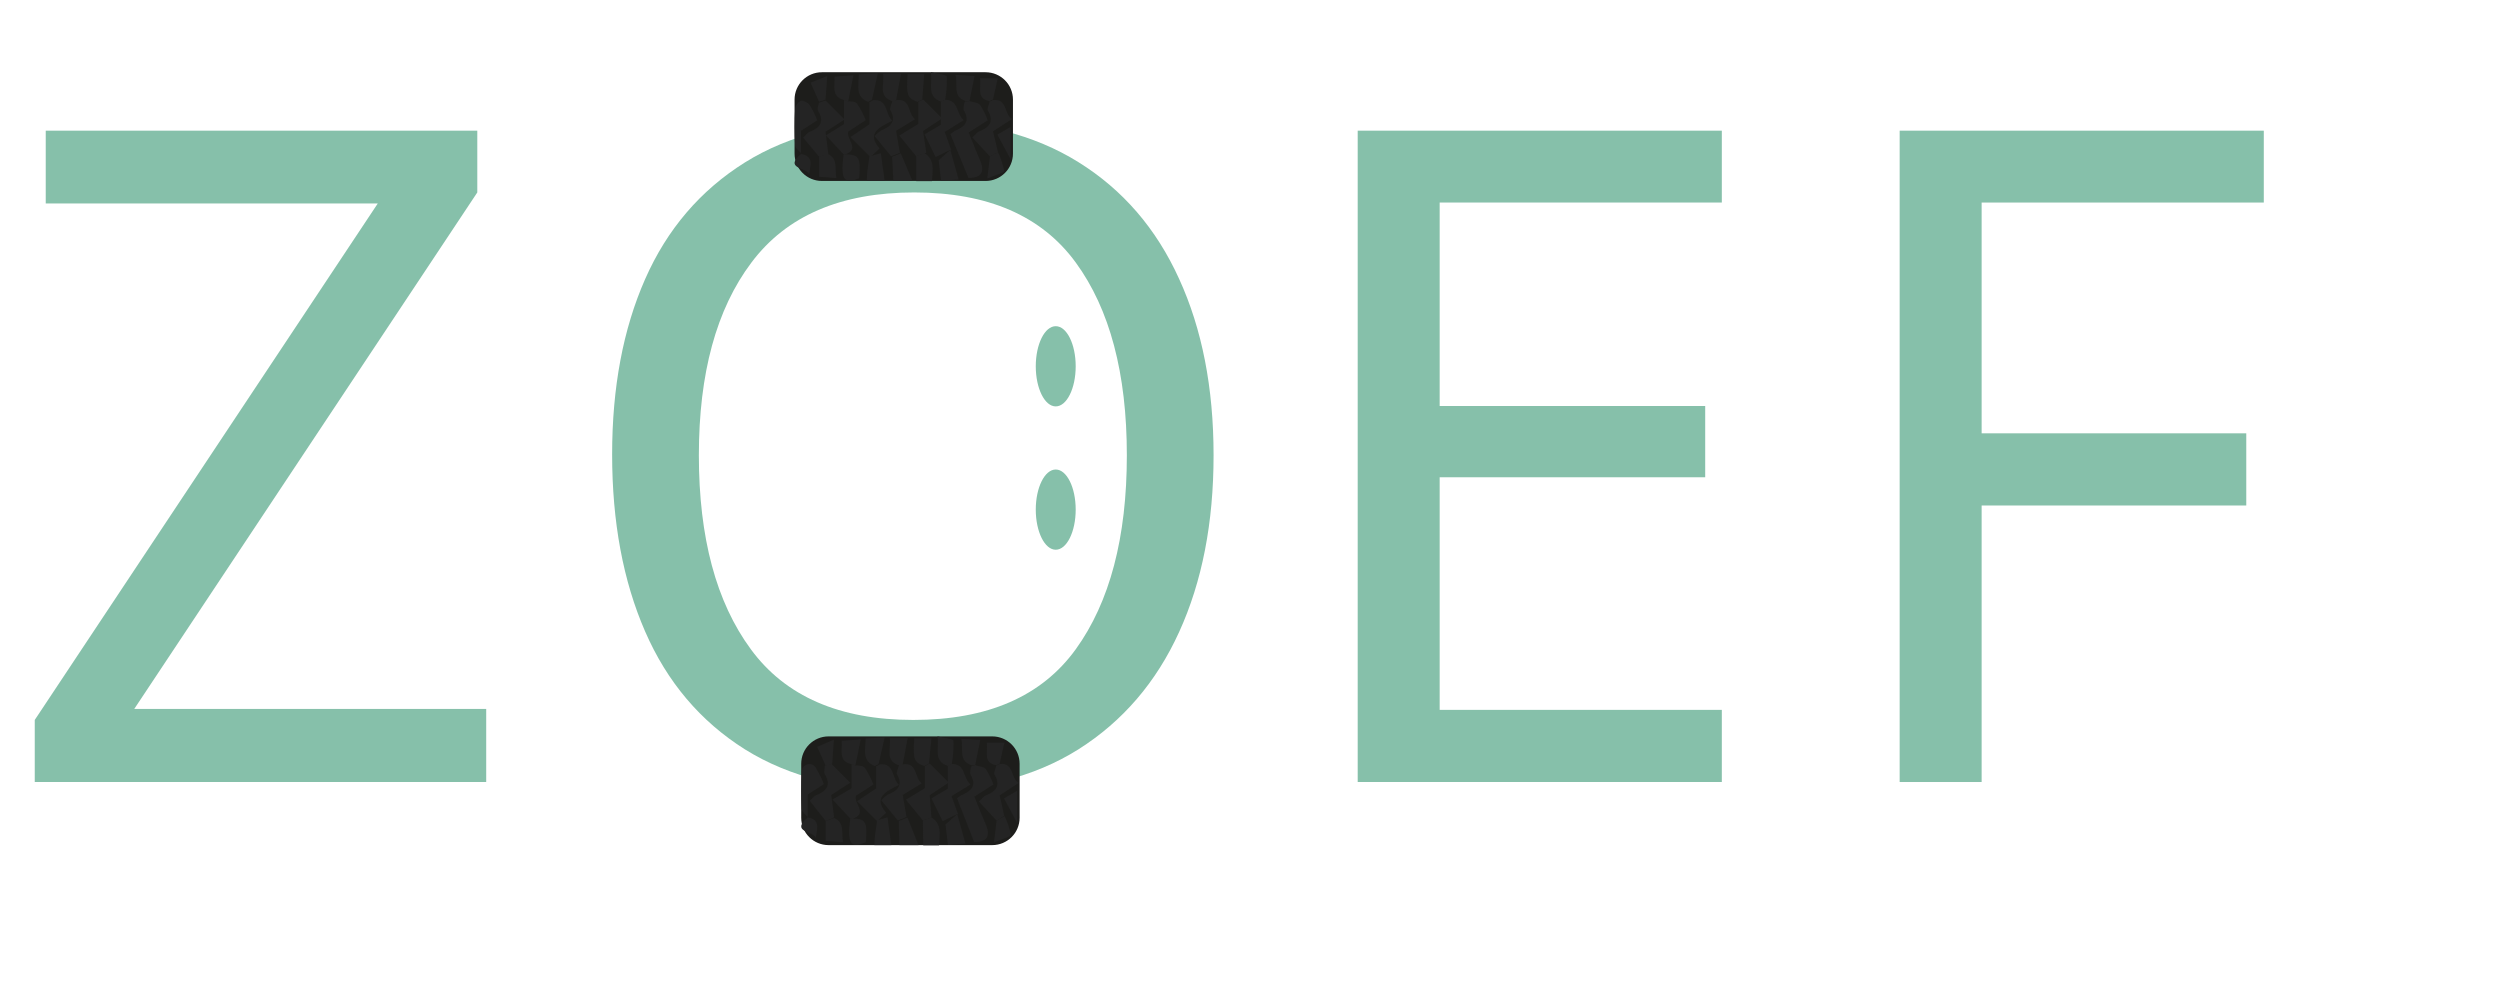
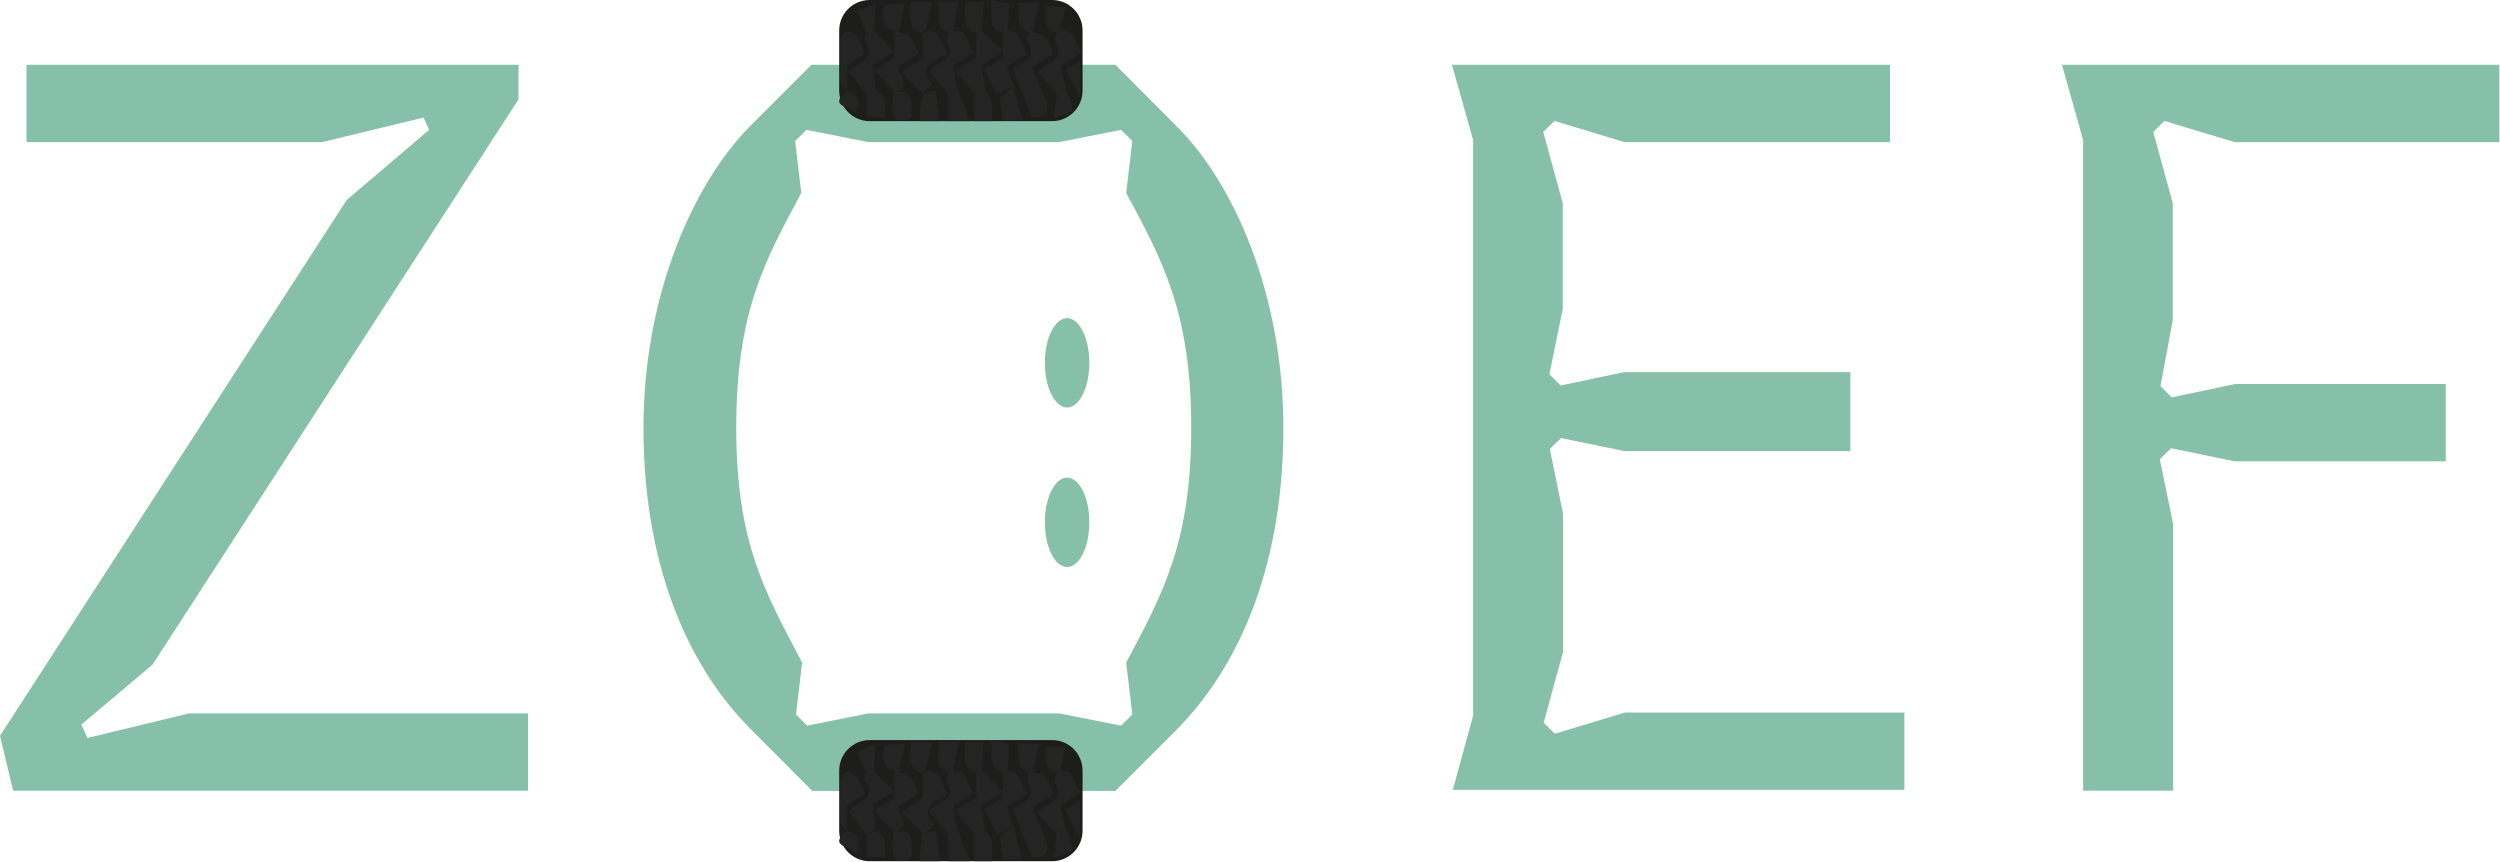
- <svg xmlns="http://www.w3.org/2000/svg" viewBox="0 0 131.52 52.13">
+ <svg xmlns="http://www.w3.org/2000/svg" viewBox="0 0 118.03 40.66">
  <defs>
-     <style>.cls-1{font-size:48px;font-family:Brevier-Regular, Brevier;}.cls-1,.cls-6{fill:#86c0aa;}.cls-2{letter-spacing:-0.01em;}.cls-3{letter-spacing:-0.02em;}.cls-4{fill:#1d1d1b;}.cls-5{fill:#242424;}</style>
+     <style>.cls-1{fill:#86c0aa;}.cls-2{fill:#1d1d1b;}.cls-3{fill:#242424;}</style>
  </defs>
  <g id="Laag_2" data-name="Laag 2">
    <g id="Laag_1-2" data-name="Laag 1">
-       <text class="cls-1" transform="translate(0 41.14)">
-         <tspan class="cls-2">Z</tspan>
-         <tspan x="29.28" y="0">OE</tspan>
-         <tspan class="cls-3" x="95.28" y="0">F</tspan>
-         <tspan x="121.92" y="0"> </tspan>
-       </text>
-       <rect class="cls-4" x="42.15" y="38.74" width="11.49" height="5.72" rx="1.44" />
-       <path class="cls-5" d="M51.3,40.26c.19.06.45.07.56.2a3.6,3.6,0,0,1,.4.81l-1,.64c.2.48.37.94.57,1.39.31.68.11,1-.58,1L50.35,42a1,1,0,0,1,.22-.16c.52-.23.85-.5.47-1.12,0-.09,0-.28.07-.42Z" />
-       <path class="cls-5" d="M47.49,40.21c.8-.11.59.69,1,1l-1,.61.2,1.16-.46.18-.87-1.06a2.05,2.05,0,0,1,.33-.29c.53-.21.85-.49.48-1.11,0-.09.08-.3.13-.45Z" />
-       <path class="cls-5" d="M43.44,43.19l-.84-1.06c.17-.16.24-.26.33-.29.54-.22.82-.52.46-1.12-.06-.1,0-.28,0-.43l.34-.11,1,1-1,.64L43.88,43Z" />
-       <path class="cls-5" d="M52.43,43.17l-.93-1c.19-.18.25-.28.35-.32.53-.21.82-.5.47-1.1-.06-.1.06-.31.09-.47l.18-.09c.78-.07.56.75,1,1l-1,.65.24,1.07Z" />
-       <path class="cls-5" d="M46.09,43.15l-1-1,1-.67,0-1.16.2-.11c.78-.07.6.69,1,1.08-.66.34-1.38.65-.67,1.47l-.47.43Z" />
-       <path class="cls-5" d="M50.37,42.82l-.78.38L49,42l.86-.51V40.3l.2-.11c.76,0,.57.71,1,1.08l-1,.61.34.95Z" />
-       <path class="cls-5" d="M48.55,43.16l-.89-1.09,1-.61V40.3l.25-.13,1,1-1,.66L49,43Z" />
-       <path class="cls-5" d="M44.73,43.06l-.93-1,1-.59V40.2l.22.07c.17,0,.41,0,.51.17a5.32,5.32,0,0,1,.42.83l-.92.59c-.14.39.66.94-.19,1.22Z" />
-       <path class="cls-5" d="M42.51,43c-.12-.14-.32-.28-.33-.43a15.54,15.54,0,0,1,0-1.93.4.4,0,0,1,.77-.19,5,5,0,0,1,.39.8l-.85.55V43Z" />
-       <path class="cls-5" d="M48.55,43.16,49,43c.57.36.43.9.4,1.47h-.83Z" />
-       <path class="cls-5" d="M50.07,40.19l-.2.11c-.78-.26-.46-.9-.55-1.56.35.09.83.13.84.23A5.62,5.62,0,0,1,50.07,40.19Z" />
-       <path class="cls-5" d="M46.22,40.19l-.2.11c-.69-.28-.49-.85-.48-1.45l1-.05Z" />
-       <path class="cls-5" d="M47.28,43.19l.46-.18.58,1.45h-1Z" />
-       <path class="cls-5" d="M48.87,40.17l-.25.13c-.54-.2-.6-.36-.52-1.46H49Z" />
-       <path class="cls-5" d="M44.73,43.06l.06,0c.75,0,.85.15.76,1.25C44.78,44.62,44.55,44.46,44.73,43.06Z" />
-       <path class="cls-5" d="M47.49,40.21l-.14.07c-.84-.24-.46-.9-.54-1.45h.94Z" />
-       <path class="cls-5" d="M45,40.27l-.22-.07c-.69-.17-.46-.72-.5-1.23l1-.07Z" />
-       <path class="cls-5" d="M46.07,43.17l.62-.17.2,1.46H46c0-.46.09-.88.14-1.31Z" />
-       <path class="cls-5" d="M51.3,40.26l-.19,0c-.71-.25-.41-.84-.54-1.39l1,.06Z" />
-       <path class="cls-5" d="M50.36,42.83l.43,1.55-.92.07-.13-1.08.62-.54Z" />
-       <path class="cls-5" d="M43.44,43.19l.44-.16c.58.26.37.77.47,1.28l-.91-.07Z" />
-       <path class="cls-5" d="M43.78,40.18l-.34.11-.45-1,.88-.38Z" />
-       <path class="cls-5" d="M52.59,40.17l-.18.09c-.72-.14-.42-.7-.5-1.19l.93,0Z" />
-       <path class="cls-5" d="M52.43,43.17l.42-.24a4.12,4.12,0,0,1,.33,1c0,.08-.47.21-.89.39Z" />
-       <path class="cls-5" d="M52.82,42l.69-.4v1.69Z" />
-       <path class="cls-5" d="M42.49,43c.7.12.48.63.43,1.08-.12-.37-1.37-.29-.41-1.09Z" />
-       <rect class="cls-4" x="41.8" y="3.8" width="11.49" height="5.72" rx="1.44" />
-       <path class="cls-5" d="M51,5.32c.19.06.45.07.56.2a3.6,3.6,0,0,1,.4.81l-1,.64c.2.48.37.94.57,1.39.31.68.11,1-.58,1L50,7.06a1.54,1.54,0,0,1,.22-.17c.52-.22.85-.49.47-1.11,0-.09,0-.28.07-.43Z" />
-       <path class="cls-5" d="M47.14,5.27c.8-.11.59.69,1,1l-1,.61.2,1.16-.46.18-.87-1.06a2.05,2.05,0,0,1,.33-.29c.53-.22.85-.49.48-1.11,0-.09.08-.3.13-.45Z" />
-       <path class="cls-5" d="M43.09,8.24l-.84-1c.17-.16.24-.26.33-.3.54-.21.82-.52.46-1.11-.06-.1,0-.29.05-.43l.34-.11,1,1-1,.64.15,1.19Z" />
-       <path class="cls-5" d="M52.08,8.23l-.93-1c.19-.17.25-.27.35-.31.53-.21.82-.5.47-1.11-.06-.1.06-.3.09-.46l.18-.09c.78-.07.56.74,1,1l-1,.65L52.5,8Z" />
-       <path class="cls-5" d="M45.74,8.21l-1-1,1-.67,0-1.16.2-.11c.78-.07.6.69,1,1.08-.66.34-1.38.65-.67,1.46l-.47.44Z" />
-       <path class="cls-5" d="M50,7.88l-.78.38-.58-1.19.86-.51V5.35l.2-.1c.76,0,.57.71,1,1.07l-1,.62.34.95Z" />
-       <path class="cls-5" d="M48.2,8.22l-.89-1.09,1-.61V5.36l.25-.13,1,1-1,.66.17,1.14Z" />
-       <path class="cls-5" d="M44.38,8.12l-.93-1,.95-.59V5.26l.22.07c.17,0,.41,0,.5.17a4.18,4.18,0,0,1,.42.82l-.91.6c-.14.39.66.94-.19,1.21Z" />
-       <path class="cls-5" d="M42.16,8.08c-.12-.14-.32-.28-.33-.43a15.7,15.7,0,0,1,0-1.94.59.59,0,0,1,.33-.42c.11,0,.35.11.44.24a4.6,4.6,0,0,1,.39.8l-.85.55V8.1Z" />
-       <path class="cls-5" d="M48.2,8.22l.43-.17c.57.36.43.91.4,1.48H48.2Z" />
-       <path class="cls-5" d="M49.72,5.25l-.2.1c-.78-.26-.46-.89-.55-1.55.35.09.83.13.84.23A5.62,5.62,0,0,1,49.72,5.25Z" />
-       <path class="cls-5" d="M45.87,5.25l-.2.11c-.69-.28-.49-.85-.49-1.45l1-.05Z" />
-       <path class="cls-5" d="M46.93,8.25l.46-.18L48,9.52h-1Z" />
-       <path class="cls-5" d="M48.52,5.23l-.25.13c-.54-.2-.6-.36-.52-1.46h.87Z" />
-       <path class="cls-5" d="M44.38,8.12h.06c.75,0,.85.16.76,1.26C44.43,9.68,44.2,9.52,44.38,8.12Z" />
-       <path class="cls-5" d="M47.14,5.27,47,5.34c-.84-.25-.46-.9-.54-1.46h.94Z" />
-       <path class="cls-5" d="M44.62,5.33l-.22-.07c-.69-.18-.46-.72-.5-1.23l1-.07Z" />
-       <path class="cls-5" d="M45.72,8.23l.62-.17.2,1.46H45.6c0-.46.09-.88.14-1.31Z" />
-       <path class="cls-5" d="M51,5.32l-.19,0c-.71-.24-.41-.83-.54-1.38l1,.06Z" />
-       <path class="cls-5" d="M50,7.89l.43,1.55-.92.07-.13-1.08L50,7.88Z" />
-       <path class="cls-5" d="M43.09,8.24l.44-.15c.58.26.37.77.47,1.28l-.91-.07Z" />
-       <path class="cls-5" d="M43.43,5.24l-.34.11-.45-1L43.52,4Z" />
-       <path class="cls-5" d="M52.24,5.23l-.18.09c-.72-.14-.43-.7-.5-1.2l.93,0Z" />
-       <path class="cls-5" d="M52.08,8.23,52.5,8a4.12,4.12,0,0,1,.33,1c0,.08-.47.21-.89.39Z" />
-       <path class="cls-5" d="M52.47,7.08l.69-.4V8.37Z" />
-       <path class="cls-5" d="M42.14,8.1c.7.12.48.63.43,1.07-.12-.37-1.37-.28-.41-1.09Z" />
-       <ellipse class="cls-6" cx="55.54" cy="19.27" rx="1.05" ry="2.11" />
-       <ellipse class="cls-6" cx="55.54" cy="26.81" rx="1.05" ry="2.11" />
+       <path class="cls-1" d="M0,34.74,16.37,9.44l3.89-3.31L20,5.55l-4.8,1.16H1.25V3.06H24.48V4.69L7.2,31.38,3.84,34.21l.29.63,4.8-1.16h16v3.65H.62Z" />
+       <path class="cls-1" d="M30.38,20.2c0-6.34,2.4-11.57,5-14.21l2.93-2.93H52.66L55.59,6c2.64,2.64,5,7.87,5,14.21,0,7-2.4,11.56-5,14.2l-2.93,2.93H38.35L35.42,34.4C32.78,31.76,30.38,27.16,30.38,20.2Zm7.73,14.06L41,33.68H50l2.93.58.53-.53-.29-2.45c1.73-3.26,3.07-5.66,3.07-11.08s-1.34-7.88-3.07-11.09l.29-2.45-.53-.53L50,6.71H41l-2.93-.58-.53.53.29,2.45c-1.72,3.21-3.07,5.61-3.07,11.09S36.15,28,37.87,31.28l-.29,2.45Z" />
+       <path class="cls-1" d="M69.55,33.78V6.61l-1-3.55H89.23V6.71H76.7l-3.31-1-.53.52.92,3.36v5l-.63,3.08.53.53,3-.63H87.36V21.3H76.7l-3-.62-.53.52.63,3.08v6.48l-.92,3.36.53.52,3.31-1H89.91v3.65H68.59Z" />
+       <path class="cls-1" d="M98.35,6.61l-1-3.55H118V6.71H105.5l-3.31-1-.53.52.92,3.36v5.53L102,18.23l.53.53,3-.63h9.94v3.65H105.5l-3-.62-.53.52.63,3.08V37.33H98.35Z" />
+       <rect class="cls-2" x="39.62" y="34.94" width="11.49" height="5.72" rx="1.44" />
+       <path class="cls-3" d="M48.77,36.46c.2.06.46.07.57.2a4.08,4.08,0,0,1,.4.81l-1,.64c.19.47.36.94.57,1.39.3.68.1,1-.58,1l-.92-2.3a1.24,1.24,0,0,1,.23-.17c.51-.22.85-.5.47-1.11-.06-.09,0-.28.06-.43Z" />
+       <path class="cls-3" d="M45,36.41c.8-.11.58.69,1,1l-1,.61.2,1.16-.46.18-.86-1.06c.17-.16.23-.25.33-.29.52-.22.84-.5.48-1.11-.06-.1.08-.3.12-.45Z" />
+       <path class="cls-3" d="M40.91,39.38l-.84-1.06A2.05,2.05,0,0,1,40.4,38c.54-.22.82-.52.46-1.12-.06-.09,0-.28,0-.42l.34-.11,1,1-1,.63.15,1.2Z" />
+       <path class="cls-3" d="M49.9,39.37l-.93-1a2.2,2.2,0,0,1,.35-.31c.53-.21.83-.5.47-1.11-.06-.1.06-.3.1-.46l.17-.1c.79-.06.56.75,1,1l-1,.65.23,1.07Z" />
+       <path class="cls-3" d="M43.56,39.35l-1-1,1-.67,0-1.17.21-.1c.78-.07.59.68,1,1.07-.67.35-1.38.66-.67,1.47l-.48.44Z" />
+       <path class="cls-3" d="M47.84,39l-.78.38-.57-1.19.85-.51V36.49l.2-.1c.77,0,.57.71,1,1.07l-1,.62.34,1Z" />
+       <path class="cls-3" d="M46,39.36l-.9-1.09,1-.61V36.5l.24-.13,1,1-1,.66.17,1.14Z" />
+       <path class="cls-3" d="M42.2,39.26l-.93-1,.95-.58V36.39l.22.08c.18.05.42.05.51.17a4.8,4.8,0,0,1,.42.82l-.91.59c-.14.4.65,1-.2,1.22Z" />
+       <path class="cls-3" d="M40,39.22c-.11-.14-.32-.28-.33-.43,0-.64,0-1.29,0-1.94a.61.61,0,0,1,.33-.42c.12,0,.35.11.45.24a4.63,4.63,0,0,1,.38.8L40,38v1.23Z" />
+       <path class="cls-3" d="M46,39.36l.42-.17c.57.36.43.91.4,1.47H46Z" />
+       <path class="cls-3" d="M47.54,36.39l-.2.1c-.78-.26-.46-.89-.55-1.55.35.09.84.13.85.23A6.41,6.41,0,0,1,47.54,36.39Z" />
+       <path class="cls-3" d="M43.7,36.39l-.21.1c-.69-.27-.49-.84-.48-1.44l1,0Z" />
+       <path class="cls-3" d="M44.75,39.39l.46-.18.58,1.45h-1Z" />
+       <path class="cls-3" d="M46.34,36.37l-.24.13c-.54-.2-.6-.36-.53-1.46h.87Z" />
+       <path class="cls-3" d="M42.2,39.26h.06c.75,0,.86.16.76,1.26C42.25,40.82,42,40.65,42.2,39.26Z" />
+       <path class="cls-3" d="M45,36.41l-.15.07c-.84-.25-.46-.9-.54-1.46h.94Z" />
+       <path class="cls-3" d="M42.44,36.47l-.22-.08c-.69-.17-.45-.71-.5-1.22l1-.07Z" />
+       <path class="cls-3" d="M43.54,39.37l.63-.17.19,1.46h-.94c0-.46.09-.89.14-1.31Z" />
+       <path class="cls-3" d="M48.77,36.46l-.19,0c-.71-.24-.4-.83-.53-1.38l1,.06Z" />
+       <path class="cls-3" d="M47.83,39l.43,1.55-.92.07-.13-1.08.63-.55Z" />
+       <path class="cls-3" d="M40.91,39.38l.44-.15c.58.26.37.77.47,1.28l-.91-.07Z" />
+       <path class="cls-3" d="M41.25,36.38l-.34.11-.45-1,.88-.38Z" />
+       <path class="cls-3" d="M50.06,36.36l-.17.1c-.72-.14-.43-.7-.51-1.2l.93,0Z" />
+       <path class="cls-3" d="M49.9,39.37l.42-.24a4.12,4.12,0,0,1,.33,1c0,.08-.47.21-.89.39Z" />
+       <path class="cls-3" d="M50.29,38.22l.7-.4v1.69Z" />
+       <path class="cls-3" d="M40,39.24c.7.12.49.63.43,1.07C40.27,39.94,39,40,40,39.22Z" />
+       <rect class="cls-2" x="39.62" width="11.49" height="5.72" rx="1.44" />
+       <path class="cls-3" d="M48.77,1.52c.2.06.46.07.57.2a4.27,4.27,0,0,1,.4.8l-1,.65c.19.47.36.94.57,1.39.3.68.1,1-.58,1l-.92-2.3a.91.91,0,0,1,.23-.17c.51-.22.85-.5.47-1.11-.06-.1,0-.28.06-.43Z" />
+       <path class="cls-3" d="M45,1.47c.8-.11.58.69,1,1l-1,.61.2,1.16-.46.18-.86-1.07c.17-.15.23-.24.33-.28.52-.22.84-.5.48-1.11-.06-.1.08-.3.12-.45Z" />
+       <path class="cls-3" d="M40.91,4.44l-.84-1.06a2.05,2.05,0,0,1,.33-.29c.54-.22.82-.52.46-1.12-.06-.09,0-.28,0-.42l.34-.12,1,1-1,.64.15,1.2Z" />
+       <path class="cls-3" d="M49.9,4.43,49,3.4c.19-.17.26-.28.35-.31.53-.22.83-.5.47-1.11-.06-.1.06-.3.1-.46l.17-.1c.79-.07.56.75,1,1.05l-1,.65.23,1.07Z" />
+       <path class="cls-3" d="M43.56,4.41l-1-1,1-.67,0-1.17.21-.1c.78-.07.59.68,1,1.07C44,2.87,43.31,3.18,44,4l-.48.44Z" />
+       <path class="cls-3" d="M47.84,4.08l-.78.38-.57-1.19.85-.52V1.55l.2-.1c.77-.05.57.7,1,1.07l-1,.62.34.95Z" />
+       <path class="cls-3" d="M46,4.42l-.9-1.09,1-.61V1.55l.24-.12,1,1-1,.65.17,1.15Z" />
+       <path class="cls-3" d="M42.2,4.32l-.93-1,.95-.59V1.45l.22.08c.18.05.42.05.51.17a4.8,4.8,0,0,1,.42.82l-.91.59c-.14.39.65.95-.2,1.22Z" />
+       <path class="cls-3" d="M40,4.28c-.11-.14-.32-.28-.33-.43,0-.65,0-1.29,0-1.94A.59.59,0,0,1,40,1.49c.12,0,.35.11.45.23a5.47,5.47,0,0,1,.38.8L40,3.07V4.3Z" />
+       <path class="cls-3" d="M46,4.42l.42-.17c.57.36.43.91.4,1.47H46Z" />
+       <path class="cls-3" d="M47.54,1.45l-.2.1c-.78-.26-.46-.9-.55-1.55.35.09.84.13.85.22A6.45,6.45,0,0,1,47.54,1.45Z" />
+       <path class="cls-3" d="M43.7,1.45l-.21.1C42.8,1.28,43,.71,43,.11l1,0Z" />
+       <path class="cls-3" d="M44.75,4.45l.46-.18.58,1.45h-1Z" />
+       <path class="cls-3" d="M46.34,1.43l-.24.12c-.54-.19-.6-.35-.53-1.45h.87Z" />
+       <path class="cls-3" d="M42.2,4.32h.06c.75,0,.86.16.76,1.25C42.25,5.87,42,5.71,42.2,4.32Z" />
+       <path class="cls-3" d="M45,1.47l-.15.07c-.84-.25-.46-.9-.54-1.46h.94Z" />
+       <path class="cls-3" d="M42.44,1.53l-.22-.08c-.69-.17-.45-.71-.5-1.22l1-.07Z" />
+       <path class="cls-3" d="M43.54,4.43l.63-.17.19,1.46h-.94c0-.47.09-.89.14-1.31Z" />
+       <path class="cls-3" d="M48.77,1.52l-.19,0c-.71-.24-.4-.83-.53-1.38l1,0Z" />
+       <path class="cls-3" d="M47.83,4.09l.43,1.55-.92.07-.13-1.08.63-.55Z" />
+       <path class="cls-3" d="M40.91,4.44l.44-.15c.58.25.37.76.47,1.27l-.91-.06Z" />
+       <path class="cls-3" d="M41.25,1.43l-.34.12-.45-1,.88-.37Z" />
+       <path class="cls-3" d="M50.06,1.42l-.17.1c-.72-.14-.43-.7-.51-1.2l.93,0Z" />
+       <path class="cls-3" d="M49.9,4.43l.42-.24a4.19,4.19,0,0,1,.33,1c0,.09-.47.22-.89.4Z" />
+       <path class="cls-3" d="M50.29,3.28l.7-.4V4.57Z" />
+       <path class="cls-3" d="M40,4.3c.7.12.49.63.43,1.07C40.27,5,39,5.09,40,4.28Z" />
+       <ellipse class="cls-1" cx="50.38" cy="17.13" rx="1.05" ry="2.11" />
+       <ellipse class="cls-1" cx="50.38" cy="24.66" rx="1.05" ry="2.11" />
    </g>
  </g>
</svg>
